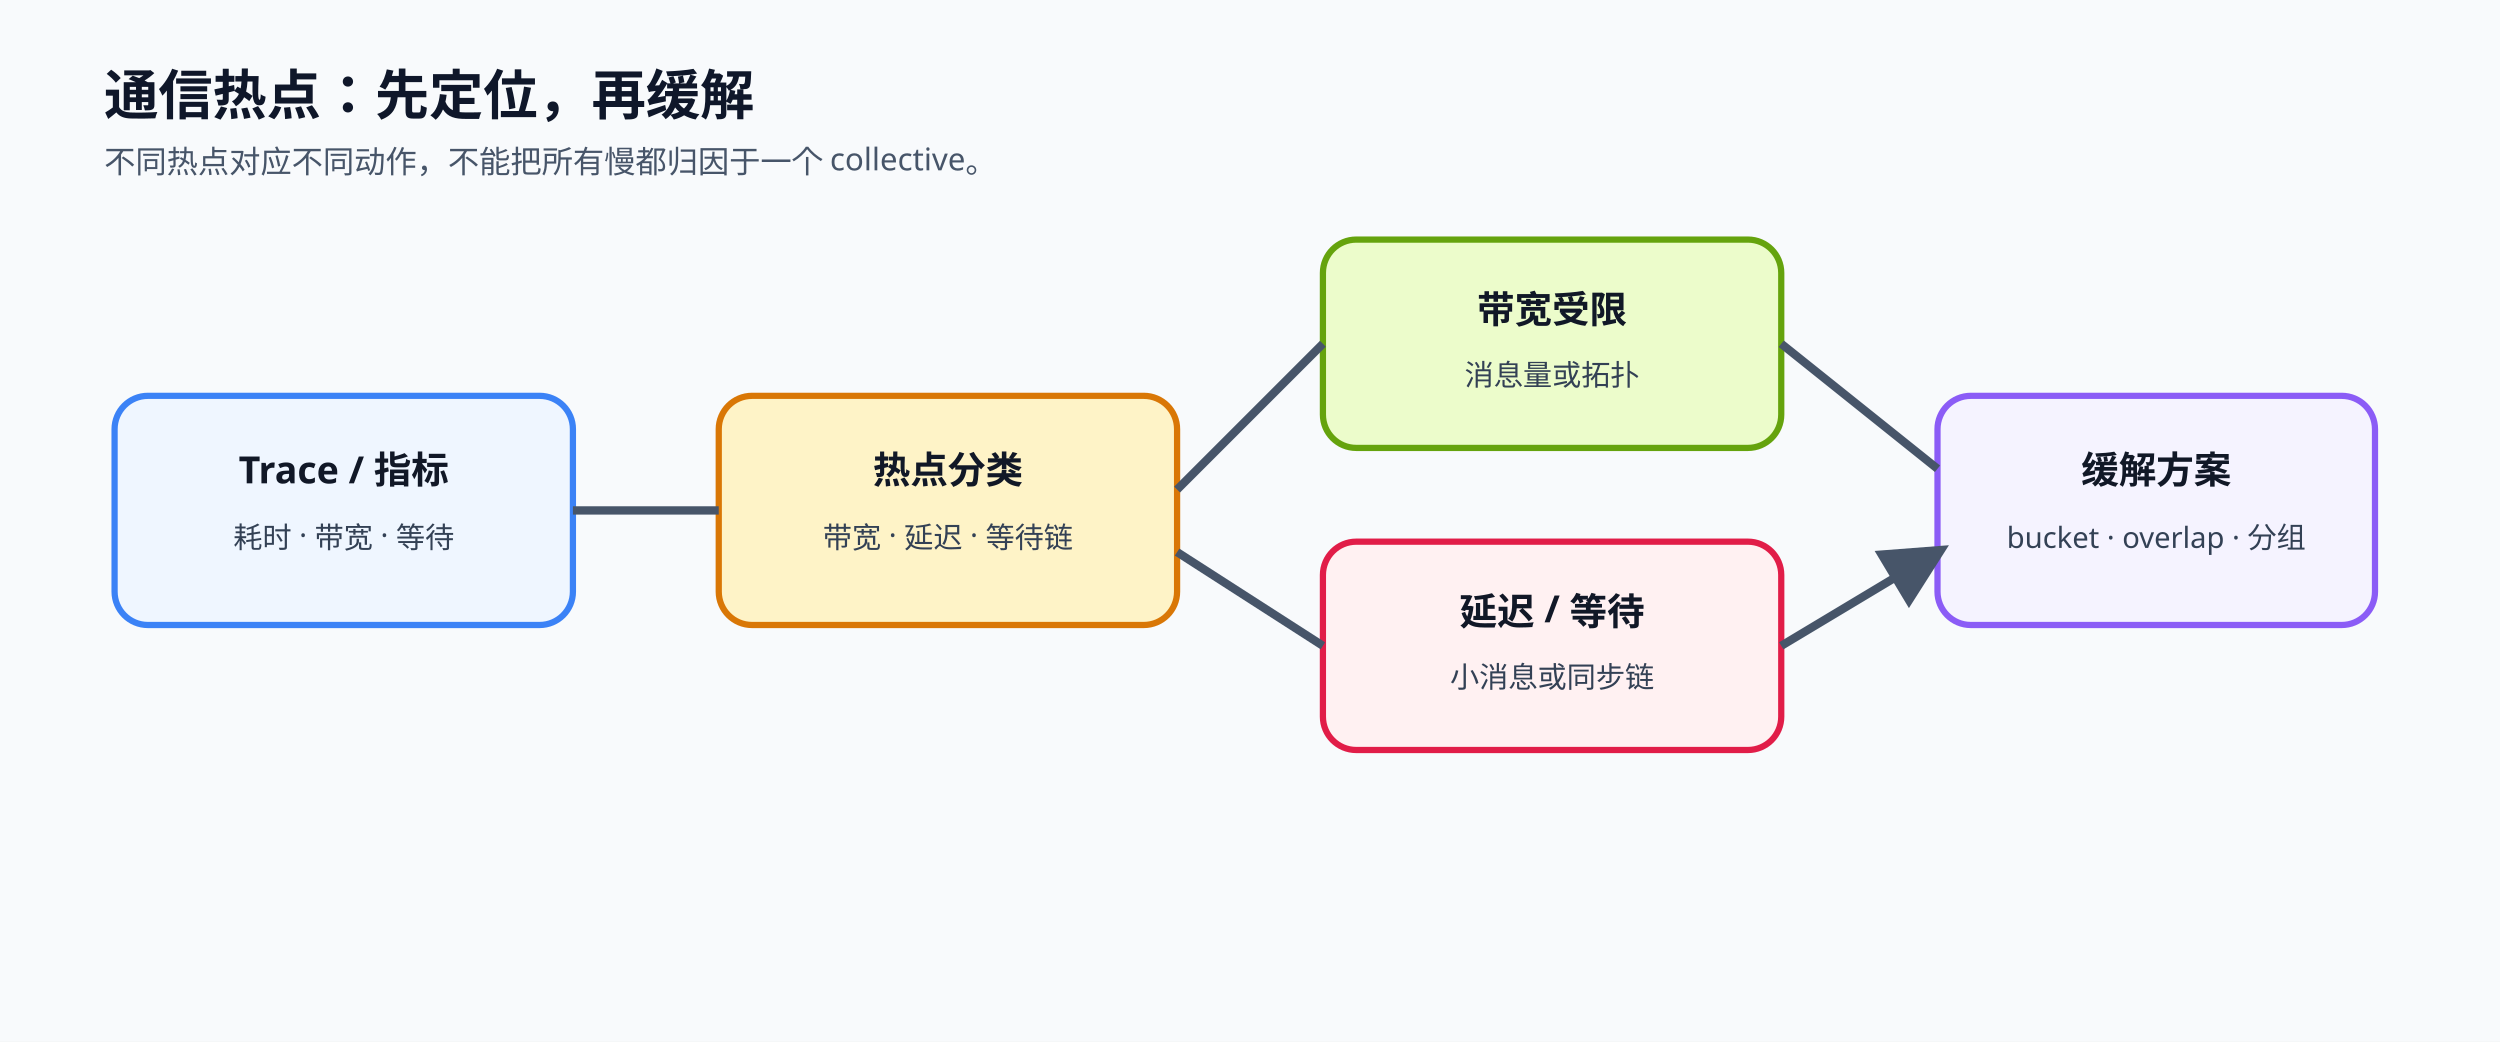
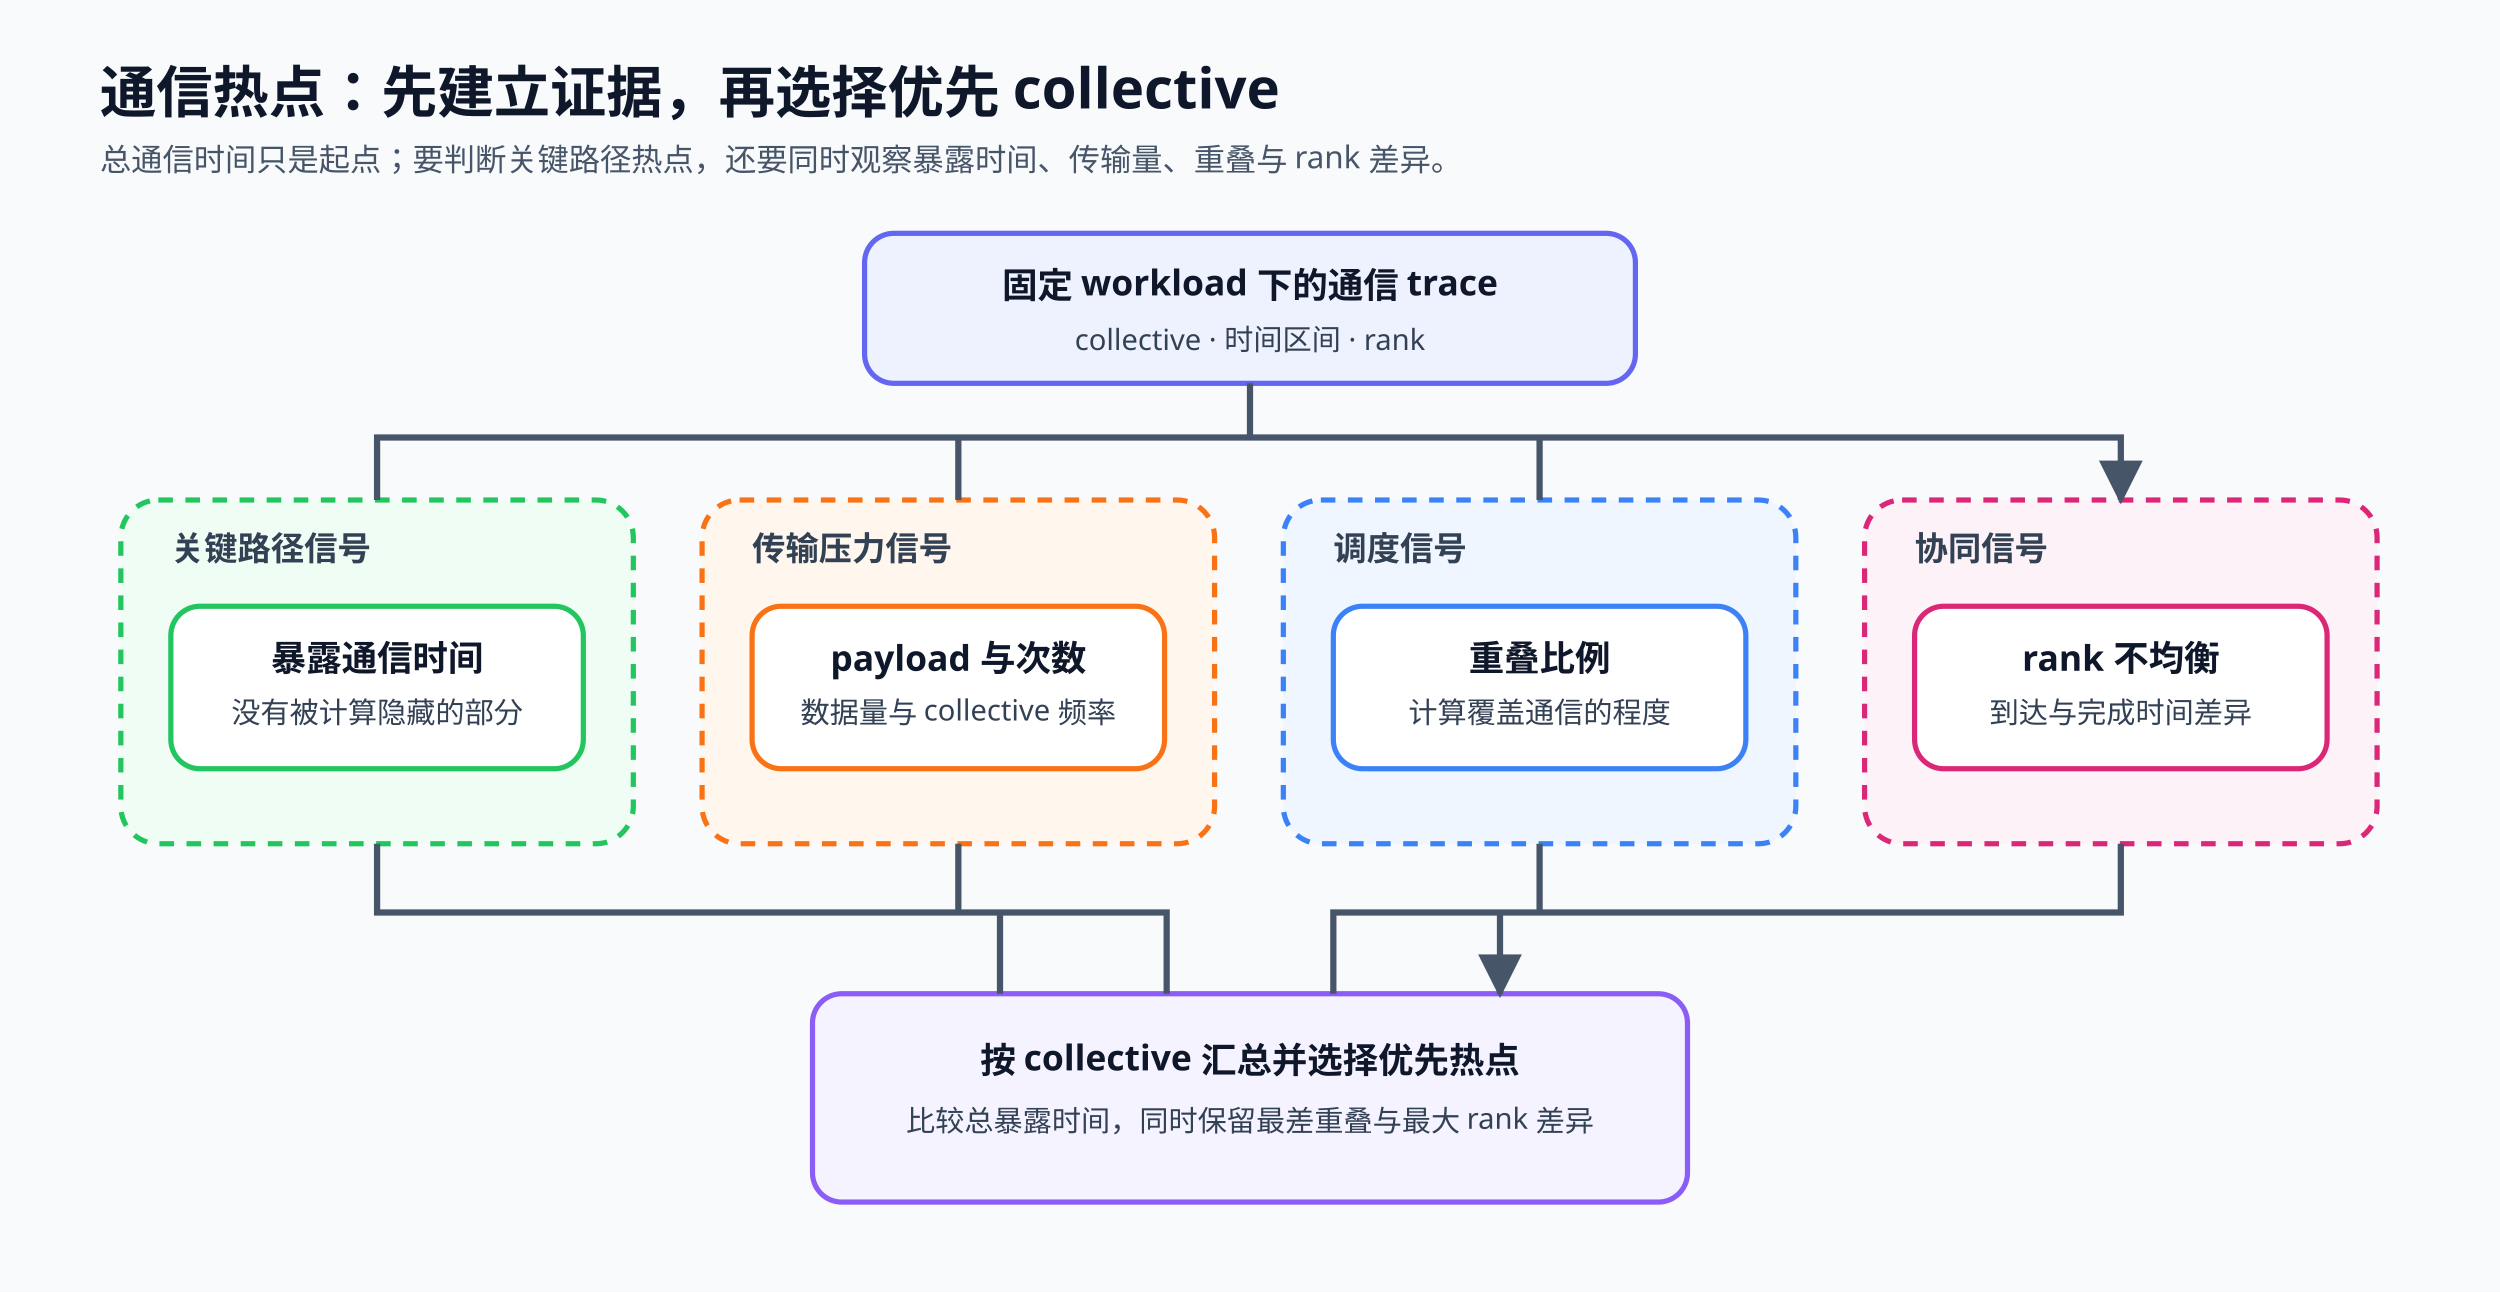
- <svg xmlns="http://www.w3.org/2000/svg" viewBox="0 0 1200 500" role="img" aria-labelledby="t d">
+ <svg xmlns="http://www.w3.org/2000/svg" viewBox="0 0 1200 620" role="img" aria-labelledby="title desc">
  <defs>
-     <marker id="a" viewBox="0 0 10 10" refX="8" refY="5" markerWidth="8" markerHeight="8" orient="auto">
+     <marker id="arrow" viewBox="0 0 10 10" refX="9" refY="5" markerWidth="7" markerHeight="7" orient="auto">
      <path d="M0 0L10 5L0 10Z" fill="#475569" />
    </marker>
-     <style>.h{font:700 26px "Noto Sans SC","Microsoft YaHei",sans-serif;fill:#0f172a}.s{font:500 15px "Noto Sans SC","Microsoft YaHei",sans-serif;fill:#475569}.l{font:700 18px "Noto Sans SC","Microsoft YaHei",sans-serif;fill:#111827}.b{font:500 14px "Noto Sans SC","Microsoft YaHei",sans-serif;fill:#334155}.box{stroke-width:3;rx:16}.f{stroke:#475569;stroke-width:4;fill:none;marker-end:url(#a)}</style>
+     <style>.title{font:700 27px "Noto Sans SC","Microsoft YaHei",sans-serif;fill:#0f172a}.sub{font:500 15px "Noto Sans SC","Microsoft YaHei",sans-serif;fill:#475569}.group{font:700 16px "Noto Sans SC","Microsoft YaHei",sans-serif;fill:#334155}.node{font:700 17px "Noto Sans SC","Microsoft YaHei",sans-serif;fill:#0f172a}.body{font:500 14px "Noto Sans SC","Microsoft YaHei",sans-serif;fill:#334155}.box{stroke-width:2.5;rx:14}.shell{stroke-width:2.5;stroke-dasharray:7 6;rx:18}.arrow{stroke:#475569;stroke-width:3;fill:none;marker-end:url(#arrow)}</style>
  </defs>
-   <rect width="1200" height="500" fill="#f8fafc" />
-   <text x="50" y="55" class="h">通信热点：先定位，再缓解</text>
-   <text x="50" y="83" class="s">不同热点对应不同动作，不能把所有慢都归因于一个 collective。</text>
-   <rect x="55" y="190" width="220" height="110" class="box" fill="#eff6ff" stroke="#3b82f6" />
-   <text x="165" y="232" text-anchor="middle" class="l">Trace / 指标</text>
-   <text x="165" y="263" text-anchor="middle" class="b">耗时 · 带宽 · 等待</text>
-   <rect x="345" y="190" width="220" height="110" class="box" fill="#fef3c7" stroke="#d97706" />
-   <text x="455" y="232" text-anchor="middle" class="l">热点分类</text>
-   <text x="455" y="263" text-anchor="middle" class="b">带宽 · 延迟 · 等待链</text>
-   <rect x="635" y="115" width="220" height="100" class="box" fill="#ecfccb" stroke="#65a30d" />
-   <text x="745" y="155" text-anchor="middle" class="l">带宽受限</text>
-   <text x="745" y="185" text-anchor="middle" class="b">消息量或拓扑</text>
-   <rect x="635" y="260" width="220" height="100" class="box" fill="#fff1f2" stroke="#e11d48" />
-   <text x="745" y="300" text-anchor="middle" class="l">延迟 / 等待</text>
-   <text x="745" y="330" text-anchor="middle" class="b">小消息或同步链</text>
-   <rect x="930" y="190" width="210" height="110" class="box" fill="#f5f3ff" stroke="#8b5cf6" />
-   <text x="1035" y="232" text-anchor="middle" class="l">缓解方案</text>
-   <text x="1035" y="263" text-anchor="middle" class="b">bucket · overlap · 分组</text>
-   <path d="M275 245H345M565 235L635 165M565 265L635 310M855 165L930 225M855 310L930 265" class="f" />
+   <rect width="1200" height="620" fill="#f8fafc" />
+   <text x="48" y="54" class="title">通信热点：先建立证据，再选择优先 collective</text>
+   <text x="48" y="82" class="sub">总通信时间只是起点；要判断关键路径热点，还要同时观察暴露时间、传输量、重叠与 rank 差异。</text>
+   <rect x="415" y="112" width="370" height="72" class="box" fill="#eef2ff" stroke="#6366f1" />
+   <text x="600" y="143" text-anchor="middle" class="node">固定 workload 下的通信 trace</text>
+   <text x="600" y="168" text-anchor="middle" class="body">collective · 时间区间 · rank</text>
+   <rect x="58" y="240" width="246" height="165" class="shell" fill="#f0fdf4" stroke="#22c55e" />
+   <text x="82" y="269" class="group">关键路径信号</text>
+   <rect x="82" y="291" width="198" height="78" class="box" fill="#fff" stroke="#22c55e" />
+   <text x="181" y="322" text-anchor="middle" class="node">暴露通信时间</text>
+   <text x="181" y="347" text-anchor="middle" class="body">没有被计算隐藏的部分</text>
+   <rect x="337" y="240" width="246" height="165" class="shell" fill="#fff7ed" stroke="#f97316" />
+   <text x="361" y="269" class="group">传输压力信号</text>
+   <rect x="361" y="291" width="198" height="78" class="box" fill="#fff" stroke="#f97316" />
+   <text x="460" y="322" text-anchor="middle" class="node">payload 与次数</text>
+   <text x="460" y="347" text-anchor="middle" class="body">数据量与 collective 频率</text>
+   <rect x="616" y="240" width="246" height="165" class="shell" fill="#eff6ff" stroke="#3b82f6" />
+   <text x="640" y="269" class="group">调度信号</text>
+   <rect x="640" y="291" width="198" height="78" class="box" fill="#fff" stroke="#3b82f6" />
+   <text x="739" y="322" text-anchor="middle" class="node">重叠比例</text>
+   <text x="739" y="347" text-anchor="middle" class="body">计算覆盖通信的程度</text>
+   <rect x="895" y="240" width="246" height="165" class="shell" fill="#fdf2f8" stroke="#db2777" />
+   <text x="919" y="269" class="group">协同信号</text>
+   <rect x="919" y="291" width="198" height="78" class="box" fill="#fff" stroke="#db2777" />
+   <text x="1018" y="322" text-anchor="middle" class="node">rank 不均衡</text>
+   <text x="1018" y="347" text-anchor="middle" class="body">到达与完成时间差异</text>
+   <rect x="390" y="477" width="420" height="100" class="box" fill="#f5f3ff" stroke="#8b5cf6" />
+   <text x="600" y="515" text-anchor="middle" class="node">按 collective 汇总并选择优先热点</text>
+   <text x="600" y="543" text-anchor="middle" class="body">比较总暴露时间，同时保留最差重叠与最大 rank 差异</text>
+   <path d="M600 184V210H181V240M600 210H460V240M600 210H739V240M600 210H1018V240" class="arrow" />
+   <path d="M181 405V438H480V477M460 405V438H560V477M739 405V438H640V477M1018 405V438H720V477" class="arrow" />
</svg>
